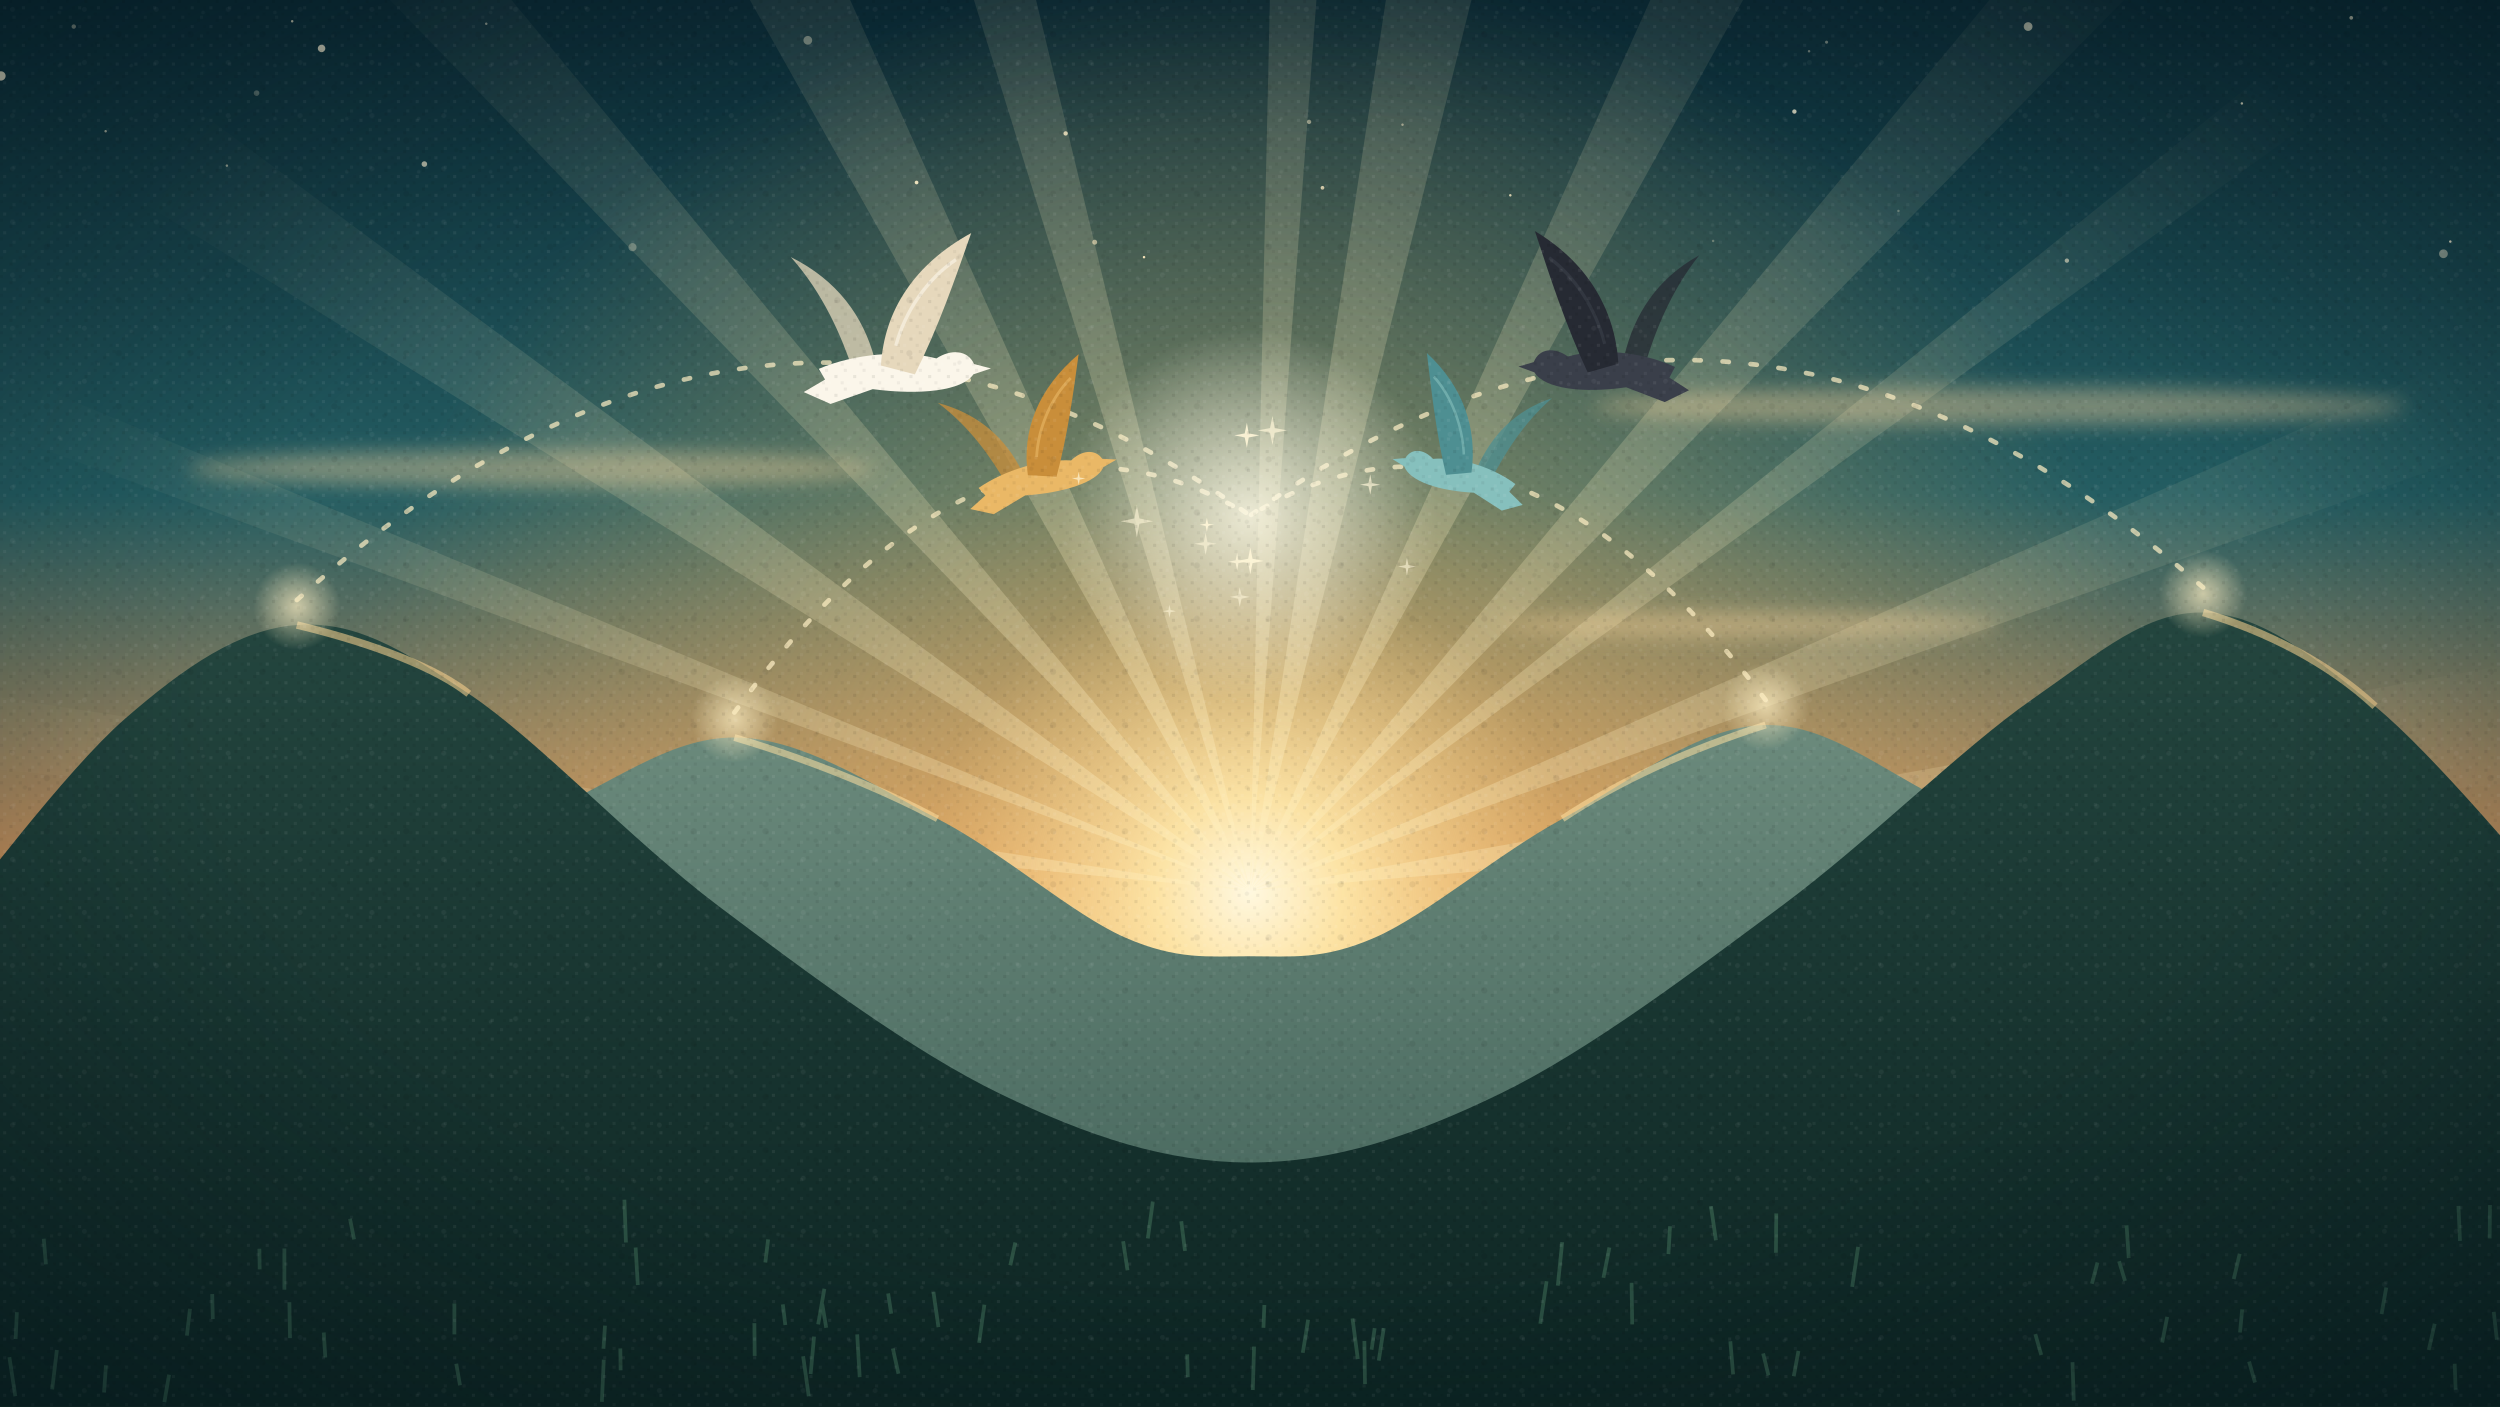
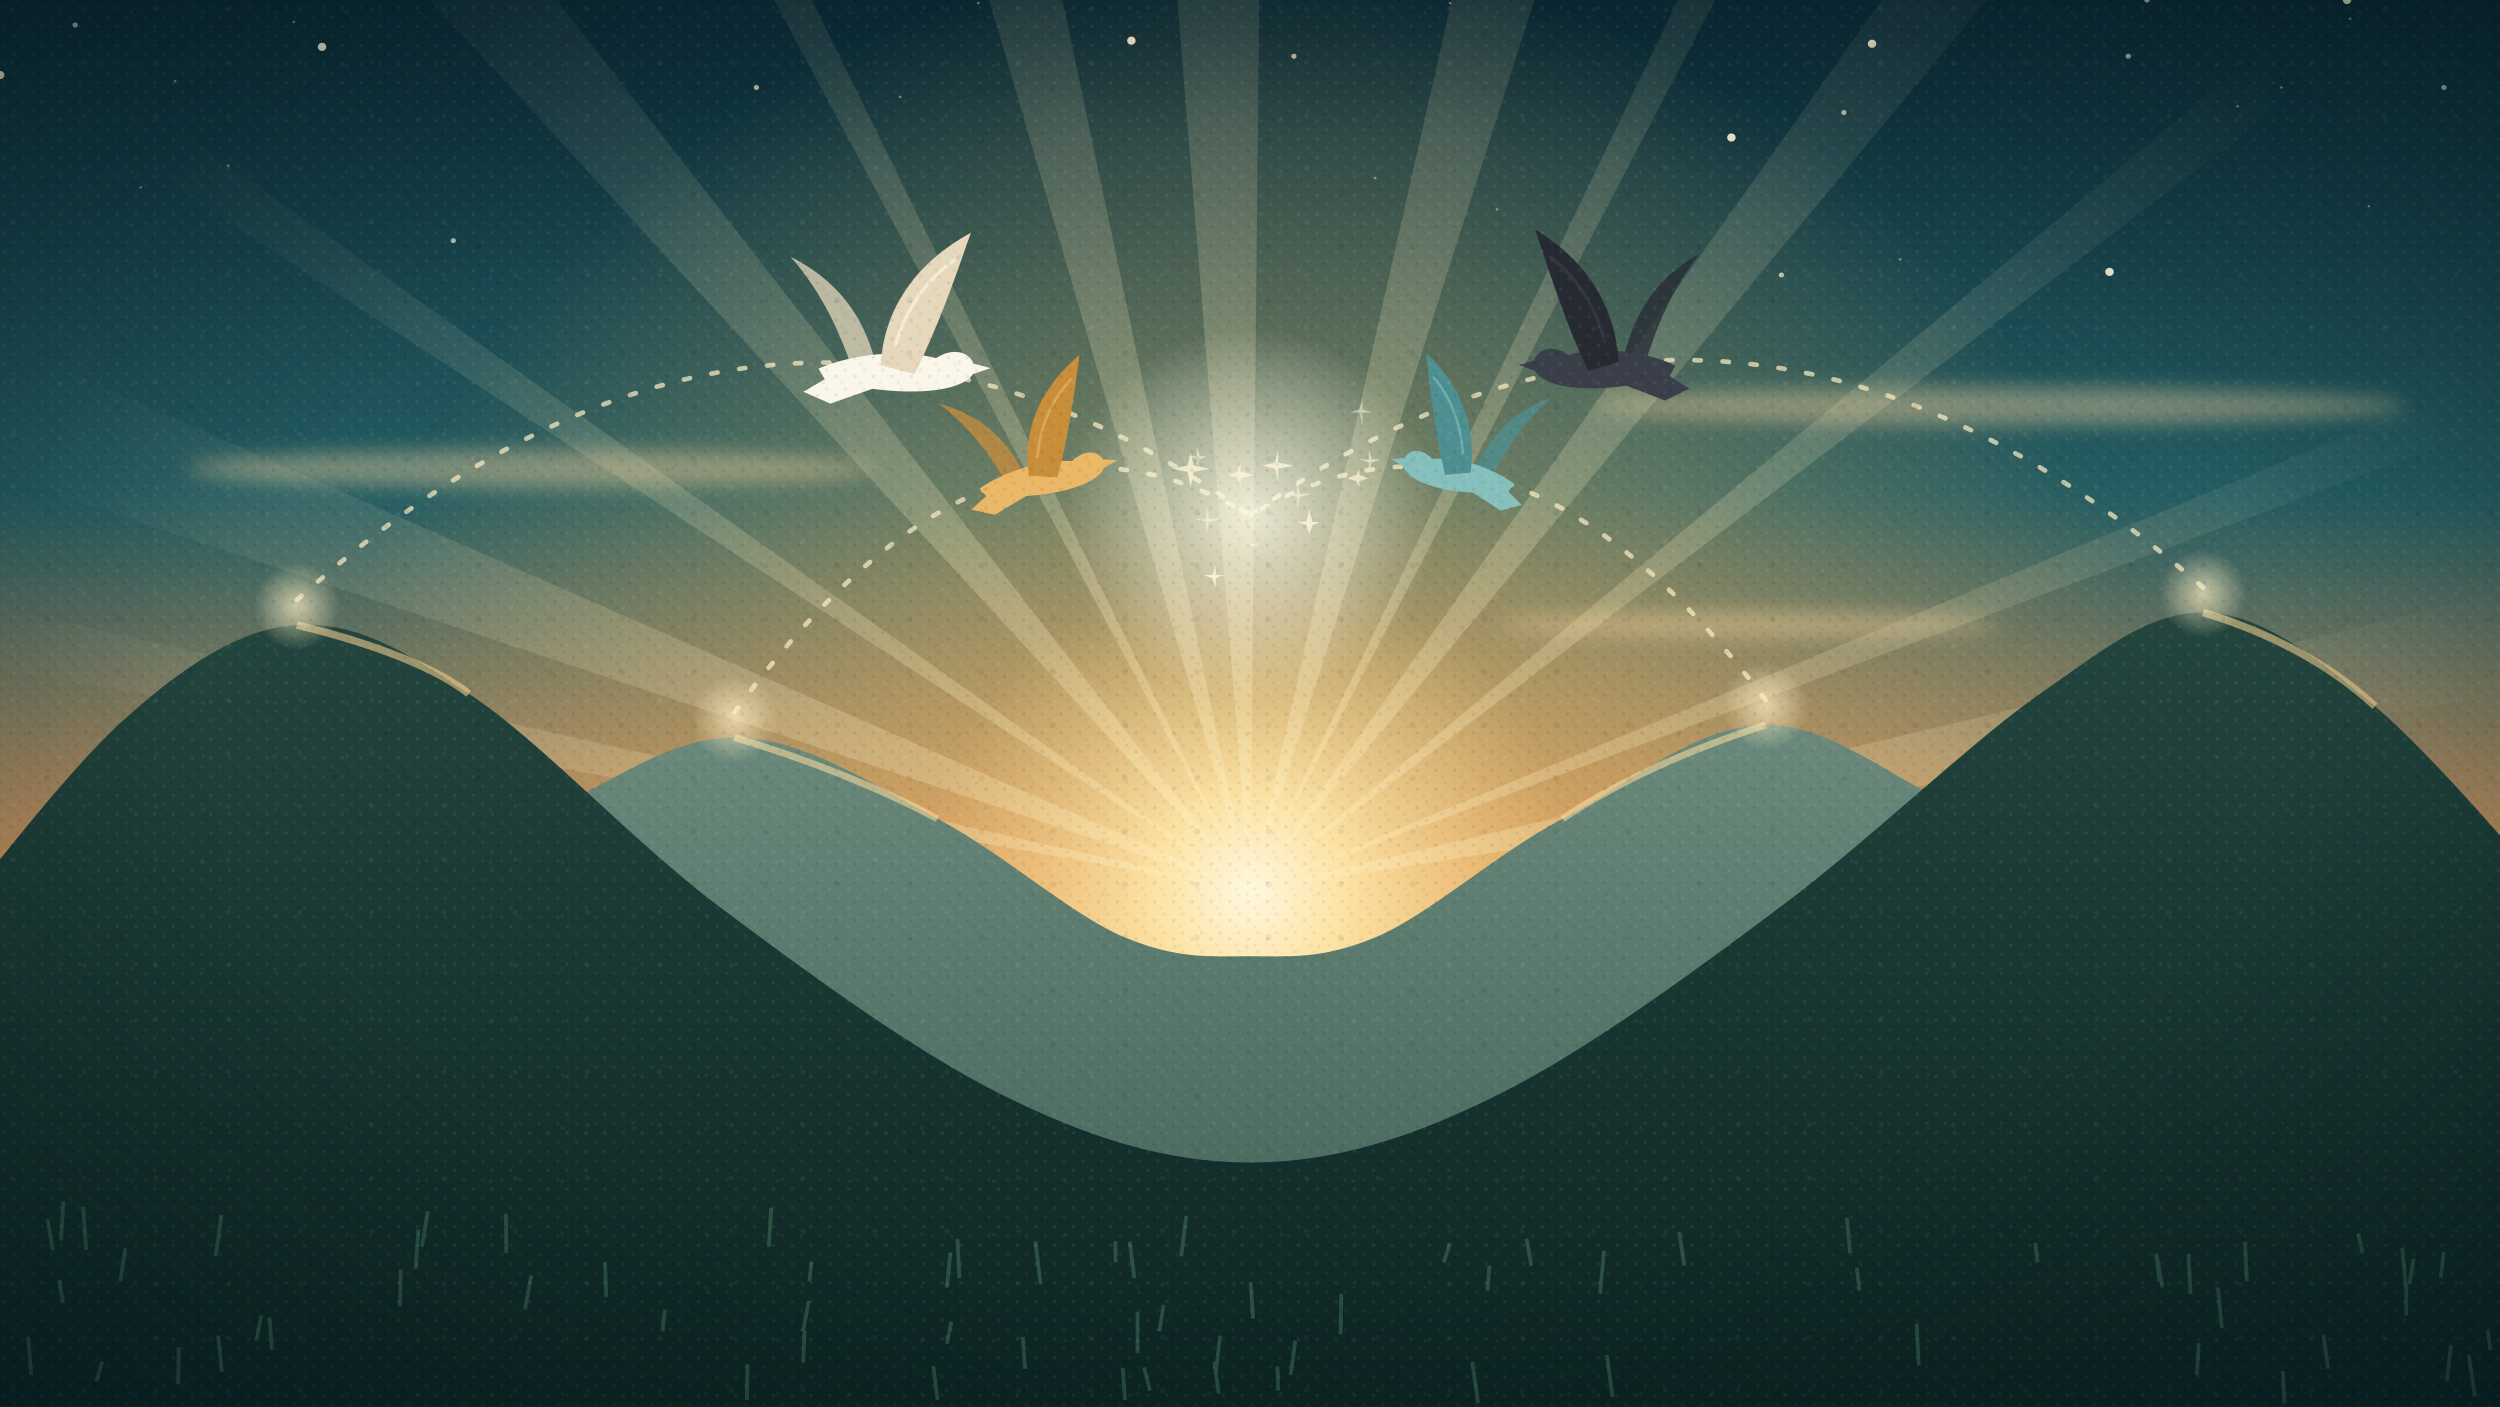
<svg xmlns="http://www.w3.org/2000/svg" viewBox="0 0 800 450" role="img">
  <defs>
    <linearGradient id="ib0" x1="0" y1="0" x2="0" y2="1">
      <stop offset="0" stop-color="#0b2a35" />
      <stop offset="0.35" stop-color="#245d62" />
      <stop offset="0.62" stop-color="#c9905a" />
      <stop offset="0.78" stop-color="#f3c37c" />
      <stop offset="1" stop-color="#ffe2a6" />
    </linearGradient>
    <radialGradient id="ib1" gradientUnits="userSpaceOnUse" cx="400" cy="285" r="300">
      <stop offset="0" stop-color="#fff8e0" stop-opacity="1" />
      <stop offset="0.1" stop-color="#ffe7a8" stop-opacity="0.95" />
      <stop offset="0.35" stop-color="#f8c06a" stop-opacity="0.45" />
      <stop offset="1" stop-color="#f8c06a" stop-opacity="0" />
    </radialGradient>
    <radialGradient id="ib2" gradientUnits="userSpaceOnUse" cx="400" cy="285" r="420">
      <stop offset="0" stop-color="#fff1c2" stop-opacity="0.35" />
      <stop offset="1" stop-color="#fff1c2" stop-opacity="0" />
    </radialGradient>
    <filter id="ib3" x="-50%" y="-50%" width="200%" height="200%">
      <feGaussianBlur stdDeviation="3" />
    </filter>
    <linearGradient id="ib4" x1="0" y1="0" x2="0" y2="1">
      <stop offset="0" stop-color="#6b8a7c" />
      <stop offset="1" stop-color="#3a5a52" />
    </linearGradient>
    <linearGradient id="ib5" x1="0" y1="0" x2="0" y2="1">
      <stop offset="0" stop-color="#24463f" />
      <stop offset="1" stop-color="#0c2321" />
    </linearGradient>
    <radialGradient id="ib6" gradientUnits="userSpaceOnUse" cx="400" cy="165" r="60">
      <stop offset="0" stop-color="#fffbe8" stop-opacity="0.85" />
      <stop offset="1" stop-color="#fffbe8" stop-opacity="0" />
    </radialGradient>
    <radialGradient id="ib7" gradientUnits="userSpaceOnUse" cx="95" cy="194" r="14">
      <stop offset="0" stop-color="#fff0c4" stop-opacity="0.7" />
      <stop offset="1" stop-color="#fff0c4" stop-opacity="0" />
    </radialGradient>
    <radialGradient id="ib8" gradientUnits="userSpaceOnUse" cx="705" cy="190" r="14">
      <stop offset="0" stop-color="#fff0c4" stop-opacity="0.7" />
      <stop offset="1" stop-color="#fff0c4" stop-opacity="0" />
    </radialGradient>
    <radialGradient id="ib9" gradientUnits="userSpaceOnUse" cx="235" cy="230" r="14">
      <stop offset="0" stop-color="#fff0c4" stop-opacity="0.7" />
      <stop offset="1" stop-color="#fff0c4" stop-opacity="0" />
    </radialGradient>
    <radialGradient id="ib10" gradientUnits="userSpaceOnUse" cx="565" cy="226" r="14">
      <stop offset="0" stop-color="#fff0c4" stop-opacity="0.7" />
      <stop offset="1" stop-color="#fff0c4" stop-opacity="0" />
    </radialGradient>
    <radialGradient id="ib11" cx="0.5" cy="0.5" r="0.75">
      <stop offset="0.55" stop-color="#03141a" stop-opacity="0" />
      <stop offset="1" stop-color="#03141a" stop-opacity="0.55" />
    </radialGradient>
    <pattern id="ib-gr1" width="6" height="6" patternUnits="userSpaceOnUse">
      <rect x="1" y="2" width="1" height="1" fill="#fff" opacity=".06" />
      <rect x="4" y="5" width="1" height="1" fill="#fff" opacity=".045" />
      <rect x="3" y="0" width="1" height="1" fill="#000" opacity=".07" />
      <rect x="0" y="4" width="1" height="1" fill="#000" opacity=".05" />
      <rect x="5" y="2" width="1" height="1" fill="#000" opacity=".04" />
    </pattern>
    <pattern id="ib-gr2" width="23" height="17" patternUnits="userSpaceOnUse">
      <circle cx="4" cy="3" r=".8" fill="#fff" opacity=".05" />
      <circle cx="15" cy="11" r="1" fill="#000" opacity=".06" />
      <circle cx="19" cy="4" r=".6" fill="#fff" opacity=".05" />
      <circle cx="8" cy="14" r=".7" fill="#000" opacity=".05" />
    </pattern>
  </defs>
  <rect width="800" height="450" fill="url(#ib0)" />
-   <g fill="#fff4d6">
-     <circle cx="0.3" cy="24.3" r="1.5" opacity="0.9" />
-     <circle cx="781.9" cy="81.2" r="1.4" opacity="0.5" />
-     <circle cx="578.9" cy="16.4" r="0.4" opacity="0.4" />
-     <circle cx="574.2" cy="35.7" r="0.7" opacity="0.8" />
-     <circle cx="93.5" cy="6.8" r="0.4" opacity="0.8" />
-     <circle cx="483.3" cy="62.5" r="0.4" opacity="0.8" />
-     <circle cx="258.5" cy="12.9" r="1.4" opacity="0.4" />
-     <circle cx="366.1" cy="82.3" r="0.4" opacity="1" />
-     <circle cx="102.9" cy="15.5" r="1.2" opacity="0.8" />
-     <circle cx="784.1" cy="77.3" r="0.4" opacity="0.9" />
-     <circle cx="341" cy="42.7" r="0.7" opacity="0.8" />
-     <circle cx="661.4" cy="83.4" r="0.7" opacity="0.6" />
-     <circle cx="72.6" cy="53" r="0.4" opacity="0.6" />
-     <circle cx="202.4" cy="79.1" r="1.3" opacity="0.3" />
-     <circle cx="423.2" cy="60.1" r="0.6" opacity="0.8" />
-     <circle cx="33.8" cy="42" r="0.4" opacity="0.7" />
-     <circle cx="752.4" cy="5.7" r="0.6" opacity="0.7" />
-     <circle cx="649" cy="8.5" r="1.4" opacity="0.6" />
-     <circle cx="448.8" cy="39.9" r="0.4" opacity="0.5" />
-     <circle cx="548.2" cy="77.1" r="0.4" opacity="0.3" />
-     <circle cx="23.6" cy="8.5" r="0.7" opacity="0.5" />
-     <circle cx="350.3" cy="77.5" r="0.8" opacity="0.6" />
-     <circle cx="135.8" cy="52.5" r="0.9" opacity="0.7" />
-     <circle cx="418.9" cy="39" r="0.7" opacity="0.5" />
-     <circle cx="584.5" cy="13.5" r="0.5" opacity="0.4" />
-     <circle cx="82.1" cy="29.8" r="0.9" opacity="0.3" />
-     <circle cx="293.3" cy="58.4" r="0.6" opacity="0.9" />
-     <circle cx="717.4" cy="33.1" r="0.4" opacity="0.8" />
-     <circle cx="155.6" cy="7.6" r="0.4" opacity="0.5" />
-     <circle cx="607.5" cy="67.5" r="0.4" opacity="0.3" />
-   </g>
+   <path d="M56 26h.1M94 7h.1M45 60h.1M608 83h.1M758 66h.1M73 53h.1M288 31h.1M464 1h.1M752 6h.1M479 67h.1M313 1h.1M716 34h.1M730 28h.1M440 57h.1" stroke="#fff4d6" stroke-width="0.8" stroke-linecap="round" opacity="0.45" />
+   <path d="M681 18h.1M414 18h.1M570 88h.1M145 77h.1M687 0h.1M782 28h.1M24 8h.1M242 28h.1M590 36h.1" stroke="#fff4d6" stroke-width="1.6" stroke-linecap="round" opacity="0.7" />
+   <path d="M0 24h.1M675 87h.1M554 44h.1M751 0h.1M103 15h.1M599 14h.1M362 13h.1" stroke="#fff4d6" stroke-width="2.6" stroke-linecap="round" opacity="0.95" />
  <circle cx="400" cy="285" r="300" fill="url(#ib1)" />
-   <path d="M400 285L-77.8 238.8L-74.4 211.7ZM400 285L-50.8 120.1L-43.2 100.7ZM400 285L-7.7 31.6L14.4 -0.8ZM400 285L66.6 -60.3L93.6 -84.5ZM400 285L165 -133.5L203.4 -152.9ZM400 285L257.9 -173.5L287.9 -181.7ZM400 285L410.7 -194.9L435.7 -193.7ZM400 285L472.4 -189.5L515.8 -180.8ZM400 285L596.8 -152.8L632.5 -135ZM400 285L706.6 -84.3L736.2 -57.6ZM400 285L773.8 -16.1L788.7 3.3ZM400 285L839.4 91.8L852.2 124.1ZM400 285L872.4 200.2L878.3 244.4Z" fill="url(#ib2)" />
+   <path d="M400 285L-73 201L-68 179ZM400 285L-55 134L-39.4 92ZM400 285L-1.7 22.2L8.6 7.2ZM400 285L75 -68L105 -94ZM400 285L174 -138L188 -146ZM400 285L265 -176L301 -185ZM400 285L361 -193L405 -195ZM400 285L506 -183L546 -172ZM400 285L608 -148L622 -140ZM400 285L678 -107L706 -85ZM400 285L769 -21.7L782 -5.8ZM400 285L843 101L850 117ZM400 285L867 174L874 211Z" fill="url(#ib2)" />
  <g filter="url(#ib3)" fill="#ffd9a0" opacity=".4">
    <ellipse cx="170" cy="150" rx="110" ry="6" />
    <ellipse cx="640" cy="130" rx="130" ry="6" />
    <ellipse cx="560" cy="200" rx="80" ry="4" />
  </g>
-   <path d="M-20 330C-3.3 325 48.3 311.3 80 300C111.7 288.7 144.2 272.7 170 262C195.8 251.3 213.3 236 235 236C256.7 236 279.2 251.3 300 262C320.8 272.7 343.3 292.7 360 300C376.7 307.3 386.7 306 400 306C413.3 306 423.3 307.3 440 300C456.7 292.7 479.2 273.3 500 262C520.8 250.7 543.3 232.3 565 232C586.7 231.7 604.2 248.7 630 260C655.8 271.3 688.3 290 720 300C751.7 310 803.3 316.7 820 320L820 460L-20 460Z" fill="url(#ib4)" />
+   <path d="M-20 330C-3.3 325 48 311 80 300C112 289 144 273 170 262C196 251 213 236 235 236C257 236 279 251 300 262C321 273 343 293 360 300C377 307 387 306 400 306C413 306 423 307 440 300C457 293 479 273 500 262C521 251 543 232 565 232C587 232 604 249 630 260C656 271 688 290 720 300C752 310 803 317 820 320L820 460L-20 460Z" fill="url(#ib4)" />
  <path d="M235 236C262 244 285 254 300 262M565 232C540 240 518 250 500 262" stroke="#ffe0a0" stroke-width="2.2" fill="none" opacity=".55" />
-   <path d="M-20 300C-10 288.3 20.8 246.7 40 230C59.2 213.3 76.7 201.3 95 200C113.3 198.7 127.5 207 150 222C172.5 237 201.7 268.7 230 290C258.3 311.3 291.7 336.3 320 350C348.3 363.7 373.3 372 400 372C426.7 372 451.7 363.7 480 350C508.3 336.3 541.7 311 570 290C598.3 269 627.5 239.7 650 224C672.5 208.3 686.7 195.7 705 196C723.3 196.3 740.8 210.3 760 226C779.2 241.7 810 279.3 820 290L820 460L-20 460Z" fill="url(#ib5)" />
+   <path d="M-20 300C-10 288 20.8 247 40 230C59 213 77 201 95 200C113 199 128 207 150 222C173 237 202 269 230 290C258 311 292 336 320 350C348 364 373 372 400 372C427 372 452 364 480 350C508 336 542 311 570 290C598 269 628 240 650 224C673 208 687 196 705 196C723 196 741 210 760 226C779 242 810 279 820 290L820 460L-20 460Z" fill="url(#ib5)" />
  <path d="M95 200C120 206 140 214 150 222M705 196C725 202 745 212 760 226" stroke="#ffd690" stroke-width="2.4" fill="none" opacity=".55" />
-   <path d="M300.3 424.7l-1.6 -11.3M264.4 424.9l-1.3 -7.6M574 440.4l1.5 -8.1M204.1 411.2l-0.7 -12M492.9 423.6l2 -13.6M4.9 446.8l-1.9 -12.5M198.6 438.5l-0.1 -7M721.6 442.4l-1.9 -6.7M192.6 448.6l0.6 -13.5M33.3 445.6l0.6 -8.7M663.6 448.2l-0.4 -12.3M261.8 423.8l2 -11.4M200.3 397.6l-0.5 -13.7M145.4 427l0 -9.9M241.5 433.9l-0.1 -10.5M669.4 410.8l1.8 -6.8M113.3 396.6l-1.3 -6.6M777.2 432l1.9 -8.4M680 409.9l-1.9 -6.3M565.9 440.1l-1.7 -7M785.8 444.7l-0.3 -8.3M52.6 448.7l1.5 -8.8M259.4 439.7l1.1 -12M258.8 446.8l-1.8 -12.8M787.2 397.1l-0.5 -11.2M681.2 402.6l-0.7 -10.5M762.1 420.5l1.5 -8.5M5 428.5l0.4 -8.6M513.1 408.9l1.9 -9.7M404.3 424.9l0.3 -7.3M796.7 396.3l0.1 -10.7M436.8 442.9l-0.2 -13.8M251.3 424l-0.8 -6.6M554.6 439.8l-0.9 -10.6M568.3 400.9l0.1 -12.6M691.9 429.6l1.6 -8.2M275.1 440.7l-0.8 -13.7M438.9 431.9l1 -6.9M193.1 431.6l0.5 -7.4M91 412.7l0 -13.2M360.8 406.5l-1.4 -9.3M434.5 434.9l-1.7 -13M441.2 435.4l1.6 -10.4M147.2 443.3l-1.2 -6.9M380.1 440.7l-0.2 -7.3M379.2 400.3l-1.2 -9.5M799 428.7l-1 -8.9M313.3 429.7l1.7 -12.2M92.8 428.2l-0.2 -11.5M400.9 444.8l0.4 -13.9M16.7 444.6l1.5 -12.6M522.3 423.8l-0.2 -13.3M14.7 404.6l-0.7 -8.2M549.1 396.9l-1.6 -10.9M714.8 409.3l1.9 -8.1M592.7 411.8l1.9 -12.8M653.2 433.6l-1.9 -6.7M68.1 422.1l-0.2 -8M104.1 434.4l-0.5 -8M287.5 439.6l-1.8 -8.1M716.8 426.4l0.7 -7.4M59.8 427.4l1 -8.6M244.9 404l0.9 -7.4M416.9 432.9l1.7 -10.6M285.2 420.4l-1 -6.5M83.1 406.2l-0.1 -6.6M498.5 411.4l1.4 -13.9M367.3 396.3l1.6 -11.8M323.3 404.9l1.6 -7.3M533.9 401.3l0.5 -8.9" stroke="#3e6a55" stroke-width="1.2" opacity=".6" />
+   <path d="M652 404l-0.7 -6.2M20.2 417l-1.3 -7.5M71 439l-1.2 -11.6M390 446l-1.4 -10.3M770 413l-1.3 -13.7M389 440l1.4 -12.6M303 412l1.1 -11.2M731 449l-0.5 -10.3M87 432l-0.7 -10.4M133 406l0.9 -12.6M691 410l-1 -8.4M257 436l0.5 -10.2M792 447l-2 -13.5M10 440l-1 -12.3M378 402l1.6 -12.9M27.6 400l-1 -13.8M516 447l-1.8 -13.4M512 414l1.3 -13.7M328 438l-0.7 -10.2M797 432l-1 -6.4M300 448l-1.3 -10.7M401 422l-0.8 -11.7M371 426l1.3 -8.3M756 401l-1.4 -6.2M135 399l1.9 -11.4M771 411l1.4 -8.2M19.5 397l0.8 -12.6M69 402l1.9 -13.2M333 411l-1.7 -13.8M701 414l-0.7 -12.5M614 437l-0.7 -13.5M30.8 442l1.9 -6.3M303 430l1.4 -7.1M257 426l1.8 -9.7M692 412l-2 -10.9M476 413l0.6 -8M770 421l0 -10.4M462 404l2 -6.2M429 427l0.2 -13M360 448l-0.7 -10.2M246 399l0.8 -12.5M212 426l0.8 -6.9M413 440l1.5 -11M719 410l-0.6 -12.6M239 448l0.2 -11.4M592 401l-1 -11.3M490 405l-1.5 -8.6M409 445l-0.2 -7.7M128 418l0.2 -11.8M57 443l0.2 -11.9M711 425l-1.3 -13M162 401l-0.1 -12.6M357 404l-0.1 -6.8M168 419l2 -10.9M194 415l-0.4 -11.1M745 438l-1.5 -10.8M364 433l0 -13.2M473 449l-1.9 -13.2M703 440l0.6 -10.2M368 445l-1.9 -7.4M259 410l0.7 -6.3M82 429l1.6 -8.1M781 409l1 -8.4M783 442l1.3 -11.6M16.9 400l-1.7 -9.9M363 409l-1.5 -11.7M307 409l-0.6 -12.5M38.5 410l1.6 -10.6M539 405l-1.7 -10.7M595 413l-0.8 -7.3" stroke="#3e6a55" stroke-width="1.2" opacity=".6" />
  <path d="M95 192Q247.5 55 400 165" stroke="#fff0c4" stroke-width="1.5" stroke-dasharray="2 7" stroke-linecap="round" fill="none" opacity=".7" />
  <path d="M705 188Q552.5 55 400 165" stroke="#fff0c4" stroke-width="1.5" stroke-dasharray="2 7" stroke-linecap="round" fill="none" opacity=".7" />
  <path d="M235 228Q317.5 115 400 165" stroke="#fff0c4" stroke-width="1.5" stroke-dasharray="2 7" stroke-linecap="round" fill="none" opacity=".7" />
  <path d="M565 224Q482.5 115 400 165" stroke="#fff0c4" stroke-width="1.5" stroke-dasharray="2 7" stroke-linecap="round" fill="none" opacity=".7" />
  <circle cx="400" cy="165" r="60" fill="url(#ib6)" />
-   <g transform="translate(284.1 117.1) rotate(3.3) scale(1.1 1.1)">
+   <g transform="translate(284 117) rotate(3.3) scale(1.1 1.1)">
    <path d="M-4 -2C-8 -14-16 -24-30 -30C-20 -20-14 -8-10 2Z" fill="#e6d8bc" opacity=".75" />
    <path d="M-20 2C-10 -3 4 -5 14 -3C18 -6 23 -6 25 -2L30 -1L25 1C22 6 10 8-4 7L-16 12L-24 9L-18 5Z" fill="#fbf6ea" />
    <path d="M-2 0C-2 -16 6 -30 22 -40C18 -26 14 -12 8 2Z" fill="#e6d8bc" />
    <path d="M2 -6C4 -16 10 -26 18 -32" stroke="#fbf6ea" stroke-width="1" fill="none" opacity=".6" />
  </g>
-   <g transform="translate(515.9 116.5) rotate(-3.6) scale(-1 1.1)">
+   <g transform="translate(516 116) rotate(-3.6) scale(-1 1.1)">
    <path d="M-4 -2C-8 -14-16 -24-30 -30C-20 -20-14 -8-10 2Z" fill="#262a33" opacity=".75" />
    <path d="M-20 2C-10 -3 4 -5 14 -3C18 -6 23 -6 25 -2L30 -1L25 1C22 6 10 8-4 7L-16 12L-24 9L-18 5Z" fill="#3a3f4a" />
    <path d="M-2 0C-2 -16 6 -30 22 -40C18 -26 14 -12 8 2Z" fill="#262a33" />
    <path d="M2 -6C4 -16 10 -26 18 -32" stroke="#3a3f4a" stroke-width="1" fill="none" opacity=".6" />
  </g>
-   <g transform="translate(330.7 151.8) rotate(-8.2) scale(0.9 0.9)">
+   <g transform="translate(331 152) rotate(-8.2) scale(0.9 0.9)">
    <path d="M-4 -2C-8 -14-16 -24-30 -30C-20 -20-14 -8-10 2Z" fill="#c98e3a" opacity=".75" />
    <path d="M-20 2C-10 -3 4 -5 14 -3C18 -6 23 -6 25 -2L30 -1L25 1C22 6 10 8-4 7L-16 12L-24 9L-18 5Z" fill="#eab866" />
    <path d="M-2 0C-2 -16 6 -30 22 -40C18 -26 14 -12 8 2Z" fill="#c98e3a" />
    <path d="M2 -6C4 -16 10 -26 18 -32" stroke="#eab866" stroke-width="1" fill="none" opacity=".6" />
  </g>
-   <g transform="translate(469.3 151) rotate(7.6) scale(-0.8 0.9)">
+   <g transform="translate(469 151) rotate(7.6) scale(-0.8 0.9)">
    <path d="M-4 -2C-8 -14-16 -24-30 -30C-20 -20-14 -8-10 2Z" fill="#4e8f92" opacity=".75" />
    <path d="M-20 2C-10 -3 4 -5 14 -3C18 -6 23 -6 25 -2L30 -1L25 1C22 6 10 8-4 7L-16 12L-24 9L-18 5Z" fill="#86c0bd" />
    <path d="M-2 0C-2 -16 6 -30 22 -40C18 -26 14 -12 8 2Z" fill="#4e8f92" />
    <path d="M2 -6C4 -16 10 -26 18 -32" stroke="#86c0bd" stroke-width="1" fill="none" opacity=".6" />
  </g>
-   <path d="M438.5 151.8L439 154.6L441.7 155.1L439 155.6L438.5 158.3L437.9 155.6L435.2 155.1L437.9 154.6Z" fill="#fff6d8" opacity="0.7" />
-   <path d="M374.2 193.5L374.6 195.2L376.3 195.6L374.6 195.9L374.2 197.7L373.9 195.9L372.1 195.6L373.9 195.2Z" fill="#fff6d8" opacity="0.6" />
-   <path d="M363.8 161.5L364.6 165.9L369 166.8L364.6 167.6L363.8 172L363 167.6L358.6 166.8L363 165.9Z" fill="#fff6d8" opacity="0.6" />
-   <path d="M407.2 133.1L407.9 137L411.8 137.7L407.9 138.5L407.2 142.4L406.4 138.5L402.5 137.7L406.4 137Z" fill="#fff6d8" opacity="0.7" />
-   <path d="M400.1 175.2L400.8 178.8L404.4 179.5L400.8 180.2L400.1 183.8L399.4 180.2L395.8 179.5L399.4 178.8Z" fill="#fff6d8" opacity="0.9" />
-   <path d="M385.8 170.5L386.4 173.5L389.3 174L386.4 174.6L385.8 177.6L385.2 174.6L382.2 174L385.2 173.5Z" fill="#fff6d8" opacity="0.6" />
-   <path d="M450.2 178.4L450.7 180.8L453.1 181.3L450.7 181.8L450.2 184.2L449.8 181.8L447.4 181.3L449.8 180.8Z" fill="#fff6d8" opacity="0.6" />
-   <path d="M396.7 187.9L397.3 190.5L399.9 191L397.3 191.6L396.7 194.2L396.2 191.6L393.6 191L396.2 190.5Z" fill="#fff6d8" opacity="0.6" />
-   <path d="M399 135.3L399.6 138.7L403 139.3L399.6 140L399 143.3L398.3 140L395 139.3L398.3 138.7Z" fill="#fff6d8" opacity="0.9" />
-   <path d="M345.2 151L345.5 152.8L347.3 153.1L345.5 153.5L345.2 155.2L344.8 153.5L343 153.1L344.8 152.8Z" fill="#fff6d8" opacity="0.7" />
-   <path d="M386.2 165.7L386.6 167.6L388.5 167.9L386.6 168.3L386.2 170.2L385.8 168.3L383.9 167.9L385.8 167.6Z" fill="#fff6d8" opacity="0.9" />
-   <path d="M395.9 176.9L396.3 179.3L398.7 179.8L396.3 180.2L395.9 182.6L395.4 180.2L393 179.8L395.4 179.3Z" fill="#fff6d8" opacity="0.8" />
+   <path d="M397 148L397 151L401 152L397 153L397 156L396 153L393 152L396 151Z" fill="#fff6d8" opacity="0.8" />
+   <path d="M435 150L435 152L438 153L435 154L435 156L434 154L431 153L434 152Z" fill="#fff6d8" opacity="0.7" />
+   <path d="M401 172L401 174L403 174L401 175L401 177L401 175L399 174L401 174Z" fill="#fff6d8" opacity="0.6" />
+   <path d="M386 162L387 166L391 166L387 167L386 171L386 167L382 166L386 166Z" fill="#fff6d8" opacity="0.6" />
+   <path d="M436 128L436 131L439 132L436 132L436 136L435 132L432 132L435 131Z" fill="#fff6d8" opacity="0.5" />
+   <path d="M438 144L439 147L442 147L439 148L438 151L438 148L435 147L438 147Z" fill="#fff6d8" opacity="0.6" />
+   <path d="M415 154L416 158L420 158L416 159L415 163L415 159L411 158L415 158Z" fill="#fff6d8" opacity="0.6" />
+   <path d="M381 145L382 149L387 150L382 151L381 156L380 151L375 150L380 149Z" fill="#fff6d8" opacity="0.8" />
+   <path d="M389 181L389 184L392 184L389 185L389 188L388 185L385 184L388 184Z" fill="#fff6d8" opacity="0.9" />
+   <path d="M419 163L420 167L423 167L420 168L419 171L418 168L415 167L418 167Z" fill="#fff6d8" opacity="0.8" />
+   <path d="M409 144L409 148L414 149L409 150L409 154L408 150L404 149L408 148Z" fill="#fff6d8" opacity="0.8" />
+   <path d="M383 143L384 146L386 146L384 147L383 149L383 147L380 146L383 146Z" fill="#fff6d8" opacity="0.6" />
  <circle cx="95" cy="194" r="14" fill="url(#ib7)" />
  <circle cx="705" cy="190" r="14" fill="url(#ib8)" />
  <circle cx="235" cy="230" r="14" fill="url(#ib9)" />
  <circle cx="565" cy="226" r="14" fill="url(#ib10)" />
  <rect width="800" height="450" fill="url(#ib-gr1)" />
  <rect width="800" height="450" fill="url(#ib-gr2)" />
  <rect width="800" height="450" fill="url(#ib11)" />
</svg>
